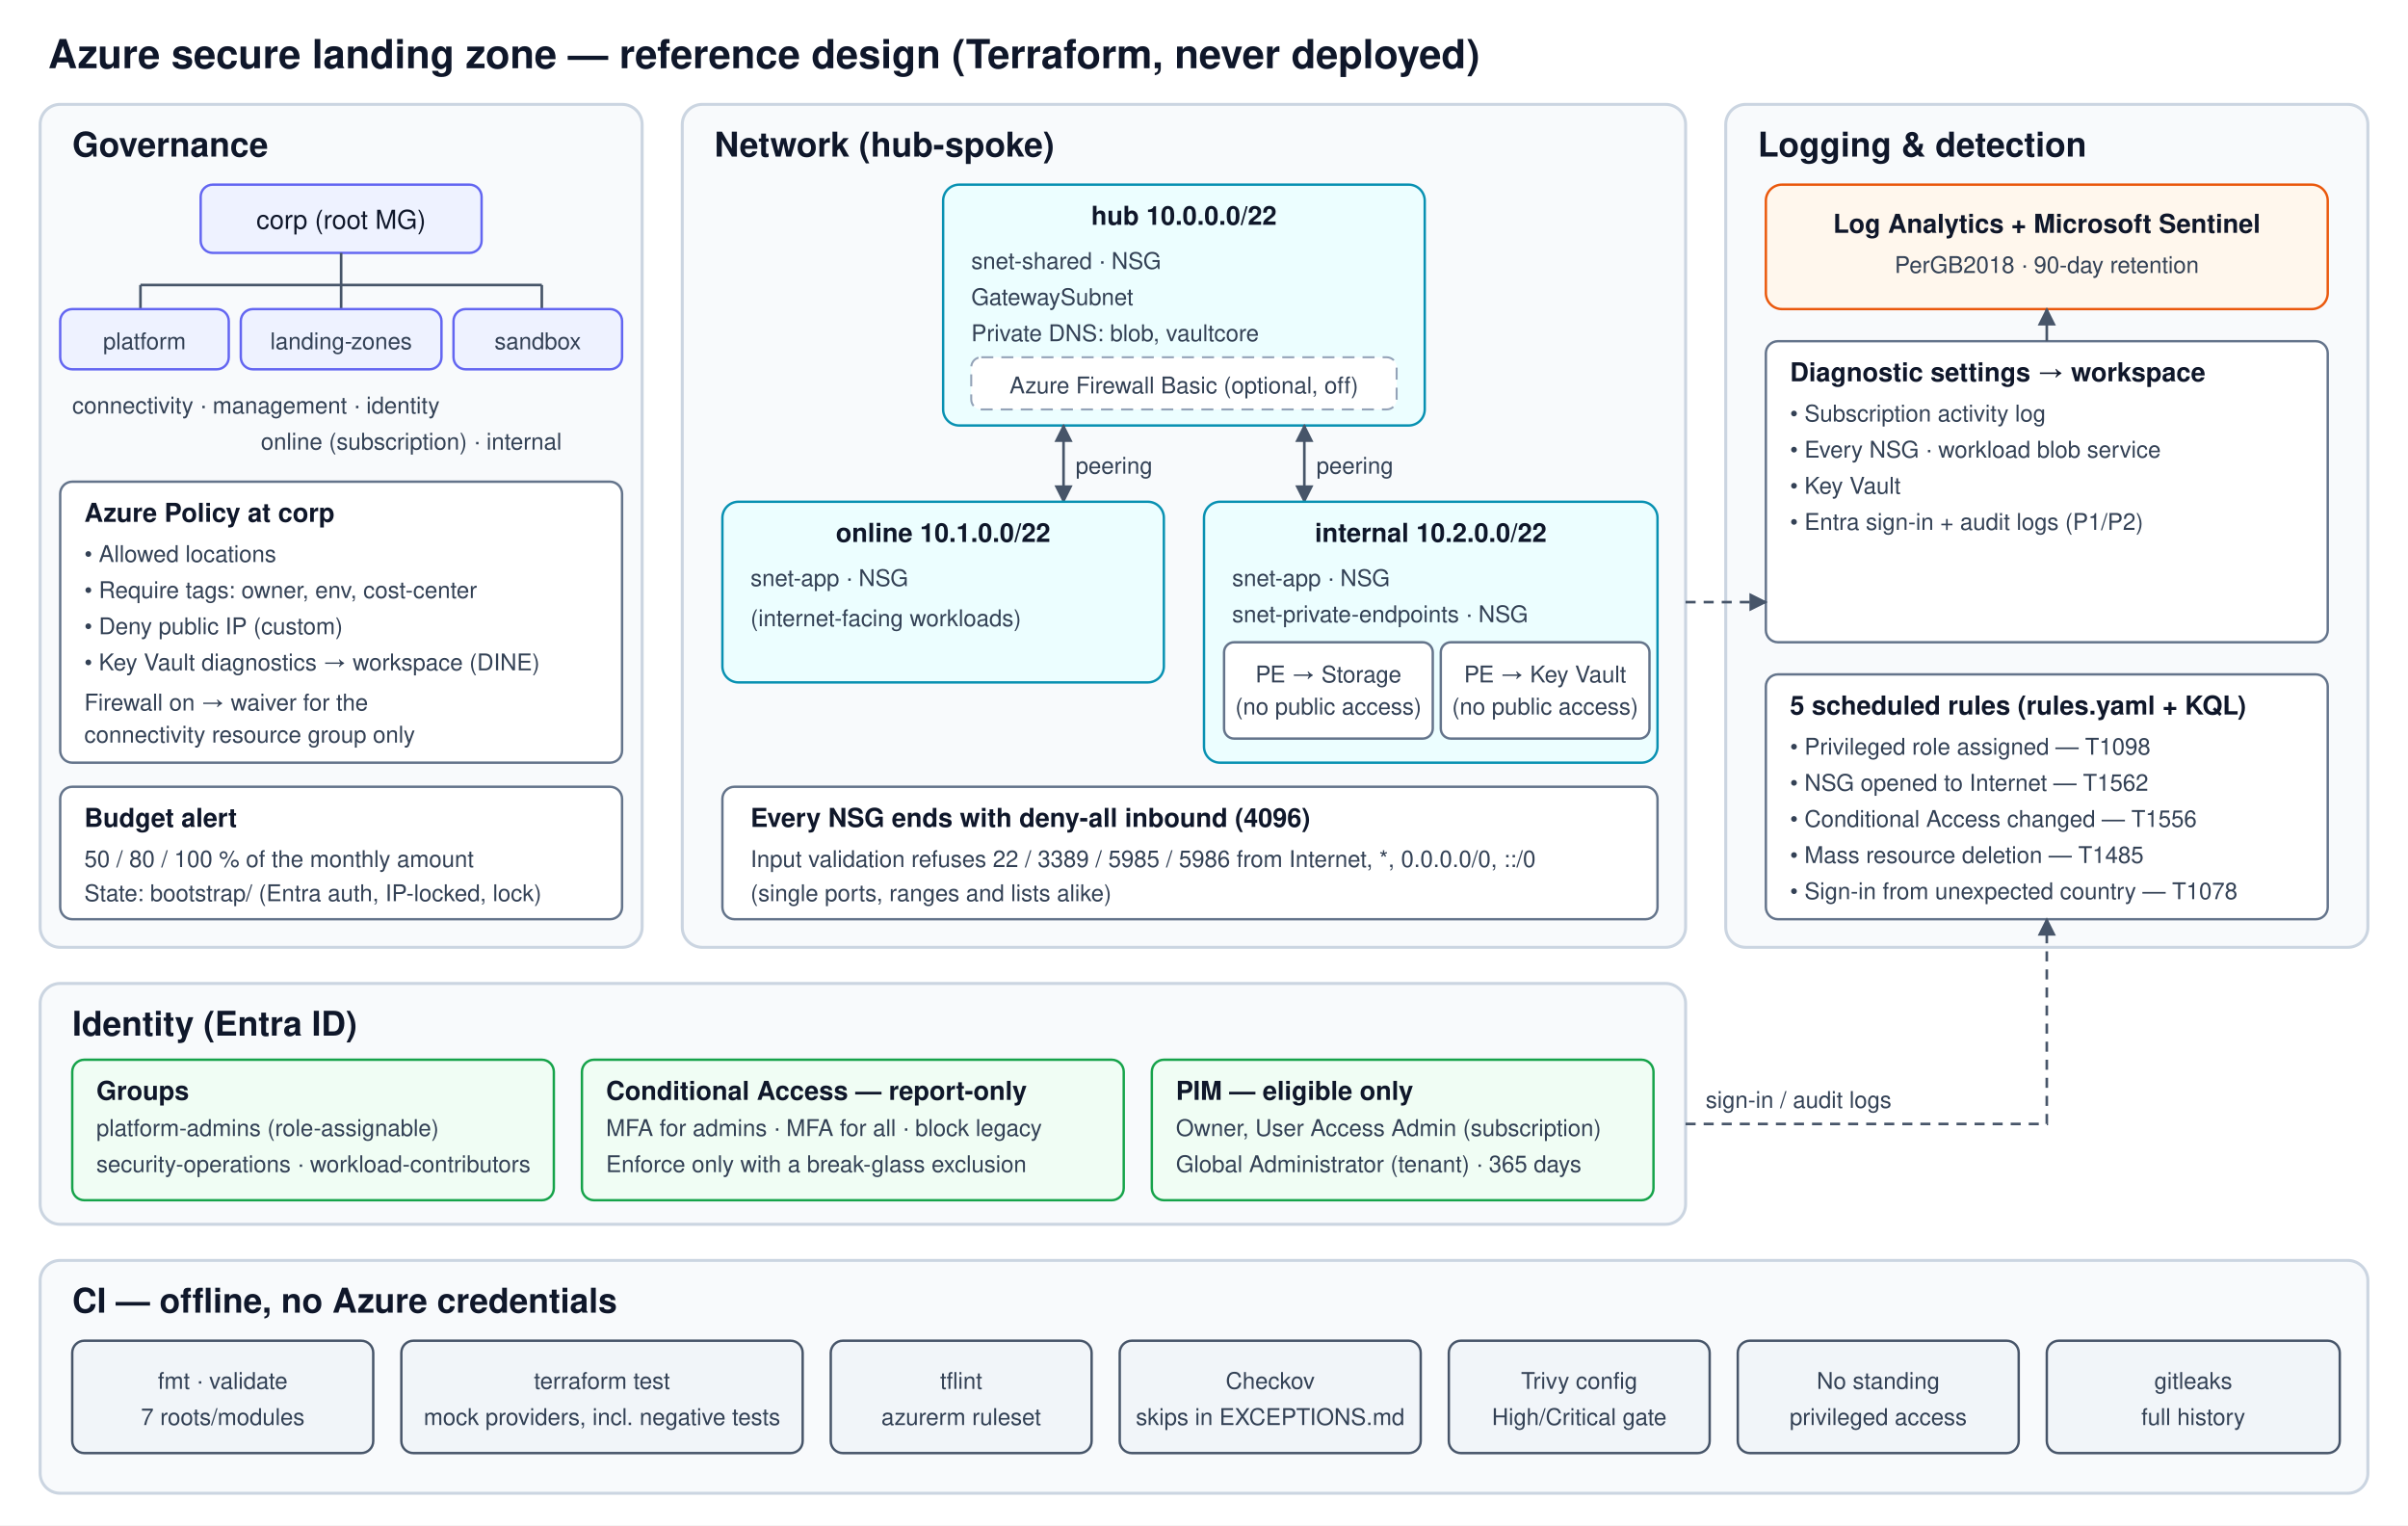
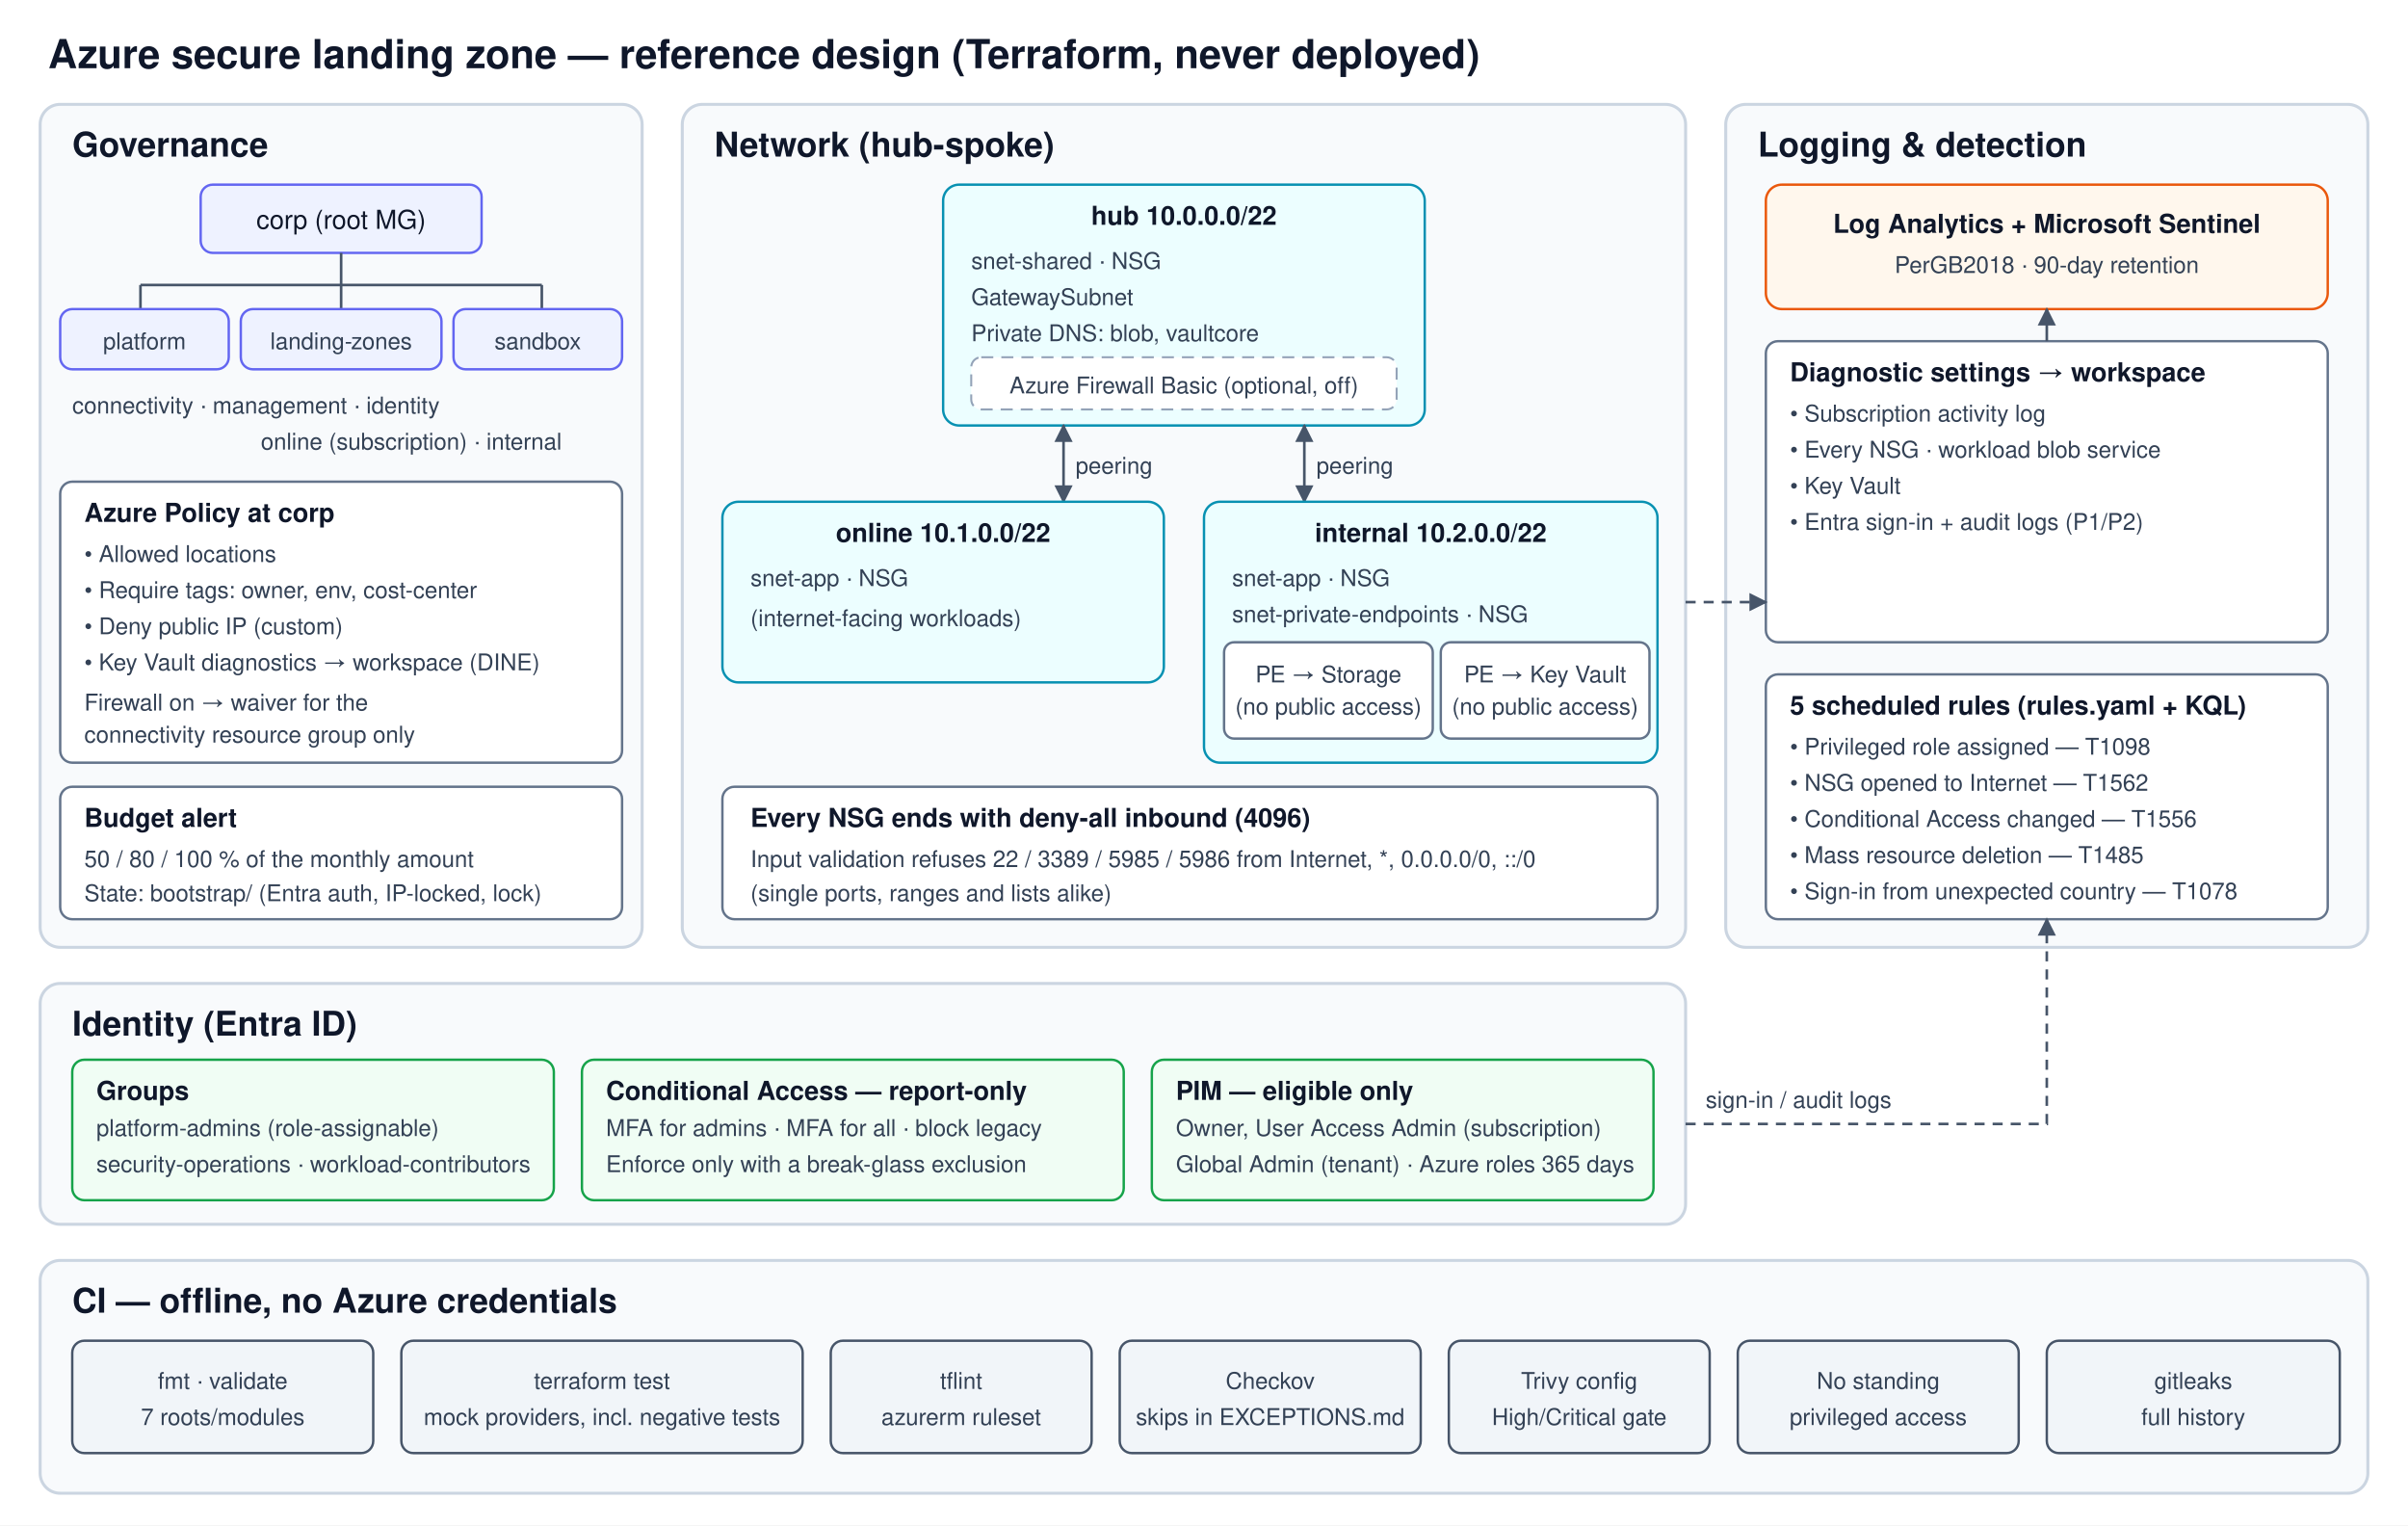
<svg xmlns="http://www.w3.org/2000/svg" viewBox="0 0 1200 760" width="1200" height="760" font-family="Segoe UI, Helvetica, Arial, sans-serif" role="img" aria-labelledby="title desc">
  <defs>
    <marker id="arrow" viewBox="0 0 10 10" refX="9" refY="5" markerWidth="7" markerHeight="7" orient="auto-start-reverse">
      <path d="M0,0 L10,5 L0,10 z" fill="#475569" />
    </marker>
    <style>
      .panel { fill: #f8fafc; stroke: #cbd5e1; stroke-width: 1.5; }
      .box { fill: #ffffff; stroke: #64748b; stroke-width: 1.2; }
      .gov { fill: #eef2ff; stroke: #6366f1; }
      .net { fill: #ecfeff; stroke: #0891b2; }
      .log { fill: #fff7ed; stroke: #ea580c; }
      .idn { fill: #f0fdf4; stroke: #16a34a; }
      .ci { fill: #f1f5f9; stroke: #475569; }
      .opt { fill: #ffffff; stroke: #94a3b8; stroke-dasharray: 6 4; }
      .h { font-size: 17px; font-weight: 700; fill: #0f172a; }
      .t { font-size: 13px; fill: #0f172a; }
      .s { font-size: 11.5px; fill: #334155; }
      .line { stroke: #475569; stroke-width: 1.3; fill: none; }
      .dash { stroke: #475569; stroke-width: 1.3; fill: none; stroke-dasharray: 5 4; }
    </style>
  </defs>
  <rect width="1200" height="760" fill="#ffffff" />
  <text x="24" y="34" class="h" style="font-size:20px">Azure secure landing zone — reference design (Terraform, never deployed)</text>
  <rect x="20" y="52" width="300" height="420" rx="10" class="panel" />
  <text x="36" y="78" class="h">Governance</text>
  <rect x="100" y="92" width="140" height="34" rx="6" class="box gov" />
  <text x="170" y="114" class="t" text-anchor="middle">corp (root MG)</text>
  <path d="M170,126 V142 M70,142 H270 M70,142 V154 M170,142 V154 M270,142 V154" class="line" />
  <rect x="30" y="154" width="84" height="30" rx="6" class="box gov" />
  <text x="72" y="174" class="s" text-anchor="middle">platform</text>
  <rect x="120" y="154" width="100" height="30" rx="6" class="box gov" />
  <text x="170" y="174" class="s" text-anchor="middle">landing-zones</text>
  <rect x="226" y="154" width="84" height="30" rx="6" class="box gov" />
  <text x="268" y="174" class="s" text-anchor="middle">sandbox</text>
  <text x="36" y="206" class="s">connectivity · management · identity</text>
  <text x="130" y="224" class="s">online (subscription) · internal</text>
  <rect x="30" y="240" width="280" height="140" rx="6" class="box" />
  <text x="42" y="260" class="t" style="font-weight:600">Azure Policy at corp</text>
  <text x="42" y="280" class="s">• Allowed locations</text>
  <text x="42" y="298" class="s">• Require tags: owner, env, cost-center</text>
  <text x="42" y="316" class="s">• Deny public IP (custom)</text>
  <text x="42" y="334" class="s">• Key Vault diagnostics → workspace (DINE)</text>
  <text x="42" y="354" class="s">Firewall on → waiver for the</text>
  <text x="42" y="370" class="s">connectivity resource group only</text>
  <rect x="30" y="392" width="280" height="66" rx="6" class="box" />
  <text x="42" y="412" class="t" style="font-weight:600">Budget alert</text>
  <text x="42" y="432" class="s">50 / 80 / 100 % of the monthly amount</text>
  <text x="42" y="449" class="s">State: bootstrap/ (Entra auth, IP-locked, lock)</text>
  <rect x="340" y="52" width="500" height="420" rx="10" class="panel" />
  <text x="356" y="78" class="h">Network (hub-spoke)</text>
  <rect x="470" y="92" width="240" height="120" rx="8" class="box net" />
  <text x="590" y="112" class="t" text-anchor="middle" style="font-weight:600">hub 10.0.0.0/22</text>
  <text x="484" y="134" class="s">snet-shared · NSG</text>
  <text x="484" y="152" class="s">GatewaySubnet</text>
  <text x="484" y="170" class="s">Private DNS: blob, vaultcore</text>
  <rect x="484" y="178" width="212" height="26" rx="5" class="opt" />
  <text x="590" y="196" class="s" text-anchor="middle">Azure Firewall Basic (optional, off)</text>
  <path d="M530,212 V250" class="line" marker-start="url(#arrow)" marker-end="url(#arrow)" />
  <path d="M650,212 V250" class="line" marker-start="url(#arrow)" marker-end="url(#arrow)" />
  <text x="536" y="236" class="s">peering</text>
  <text x="656" y="236" class="s">peering</text>
  <rect x="360" y="250" width="220" height="90" rx="8" class="box net" />
  <text x="470" y="270" class="t" text-anchor="middle" style="font-weight:600">online 10.1.0.0/22</text>
  <text x="374" y="292" class="s">snet-app · NSG</text>
  <text x="374" y="312" class="s">(internet-facing workloads)</text>
  <rect x="600" y="250" width="226" height="130" rx="8" class="box net" />
  <text x="713" y="270" class="t" text-anchor="middle" style="font-weight:600">internal 10.2.0.0/22</text>
  <text x="614" y="292" class="s">snet-app · NSG</text>
  <text x="614" y="310" class="s">snet-private-endpoints · NSG</text>
  <rect x="610" y="320" width="104" height="48" rx="5" class="box" />
  <text x="662" y="340" class="s" text-anchor="middle">PE → Storage</text>
  <text x="662" y="356" class="s" text-anchor="middle">(no public access)</text>
  <rect x="718" y="320" width="104" height="48" rx="5" class="box" />
  <text x="770" y="340" class="s" text-anchor="middle">PE → Key Vault</text>
  <text x="770" y="356" class="s" text-anchor="middle">(no public access)</text>
  <rect x="360" y="392" width="466" height="66" rx="6" class="box" />
  <text x="374" y="412" class="t" style="font-weight:600">Every NSG ends with deny-all inbound (4096)</text>
  <text x="374" y="432" class="s">Input validation refuses 22 / 3389 / 5985 / 5986 from Internet, *, 0.0.0.0/0, ::/0</text>
  <text x="374" y="449" class="s">(single ports, ranges and lists alike)</text>
  <rect x="860" y="52" width="320" height="420" rx="10" class="panel" />
  <text x="876" y="78" class="h">Logging &amp; detection</text>
  <rect x="880" y="92" width="280" height="62" rx="8" class="box log" />
  <text x="1020" y="116" class="t" text-anchor="middle" style="font-weight:600">Log Analytics + Microsoft Sentinel</text>
  <text x="1020" y="136" class="s" text-anchor="middle">PerGB2018 · 90-day retention</text>
  <rect x="880" y="170" width="280" height="150" rx="6" class="box" />
  <text x="892" y="190" class="t" style="font-weight:600">Diagnostic settings → workspace</text>
  <text x="892" y="210" class="s">• Subscription activity log</text>
  <text x="892" y="228" class="s">• Every NSG · workload blob service</text>
  <text x="892" y="246" class="s">• Key Vault</text>
  <text x="892" y="264" class="s">• Entra sign-in + audit logs (P1/P2)</text>
  <path d="M1020,170 V154" class="line" marker-end="url(#arrow)" />
  <path d="M840,300 H880" class="dash" marker-end="url(#arrow)" />
  <rect x="880" y="336" width="280" height="122" rx="6" class="box" />
  <text x="892" y="356" class="t" style="font-weight:600">5 scheduled rules (rules.yaml + KQL)</text>
  <text x="892" y="376" class="s">• Privileged role assigned — T1098</text>
  <text x="892" y="394" class="s">• NSG opened to Internet — T1562</text>
  <text x="892" y="412" class="s">• Conditional Access changed — T1556</text>
  <text x="892" y="430" class="s">• Mass resource deletion — T1485</text>
  <text x="892" y="448" class="s">• Sign-in from unexpected country — T1078</text>
  <rect x="20" y="490" width="820" height="120" rx="10" class="panel" />
  <text x="36" y="516" class="h">Identity (Entra ID)</text>
  <rect x="36" y="528" width="240" height="70" rx="6" class="box idn" />
  <text x="48" y="548" class="t" style="font-weight:600">Groups</text>
  <text x="48" y="566" class="s">platform-admins (role-assignable)</text>
  <text x="48" y="584" class="s">security-operations · workload-contributors</text>
  <rect x="290" y="528" width="270" height="70" rx="6" class="box idn" />
  <text x="302" y="548" class="t" style="font-weight:600">Conditional Access — report-only</text>
  <text x="302" y="566" class="s">MFA for admins · MFA for all · block legacy</text>
  <text x="302" y="584" class="s">Enforce only with a break-glass exclusion</text>
  <rect x="574" y="528" width="250" height="70" rx="6" class="box idn" />
  <text x="586" y="548" class="t" style="font-weight:600">PIM — eligible only</text>
  <text x="586" y="566" class="s">Owner, User Access Admin (subscription)</text>
-   <text x="586" y="584" class="s">Global Administrator (tenant) · 365 days</text>
+   <text x="586" y="584" class="s">Global Admin (tenant) · Azure roles 365 days</text>
  <path d="M840,560 H1020 V458" class="dash" marker-end="url(#arrow)" />
  <text x="850" y="552" class="s">sign-in / audit logs</text>
  <rect x="20" y="628" width="1160" height="116" rx="10" class="panel" />
  <text x="36" y="654" class="h">CI — offline, no Azure credentials</text>
  <g class="s">
    <rect x="36" y="668" width="150" height="56" rx="6" class="box ci" />
    <text x="111" y="692" text-anchor="middle">fmt · validate</text>
    <text x="111" y="710" text-anchor="middle">7 roots/modules</text>
    <rect x="200" y="668" width="200" height="56" rx="6" class="box ci" />
    <text x="300" y="692" text-anchor="middle">terraform test</text>
    <text x="300" y="710" text-anchor="middle">mock providers, incl. negative tests</text>
    <rect x="414" y="668" width="130" height="56" rx="6" class="box ci" />
    <text x="479" y="692" text-anchor="middle">tflint</text>
    <text x="479" y="710" text-anchor="middle">azurerm ruleset</text>
    <rect x="558" y="668" width="150" height="56" rx="6" class="box ci" />
    <text x="633" y="692" text-anchor="middle">Checkov</text>
    <text x="633" y="710" text-anchor="middle">skips in EXCEPTIONS.md</text>
    <rect x="722" y="668" width="130" height="56" rx="6" class="box ci" />
    <text x="787" y="692" text-anchor="middle">Trivy config</text>
    <text x="787" y="710" text-anchor="middle">High/Critical gate</text>
    <rect x="866" y="668" width="140" height="56" rx="6" class="box ci" />
    <text x="936" y="692" text-anchor="middle">No standing</text>
    <text x="936" y="710" text-anchor="middle">privileged access</text>
    <rect x="1020" y="668" width="146" height="56" rx="6" class="box ci" />
    <text x="1093" y="692" text-anchor="middle">gitleaks</text>
    <text x="1093" y="710" text-anchor="middle">full history</text>
  </g>
</svg>
